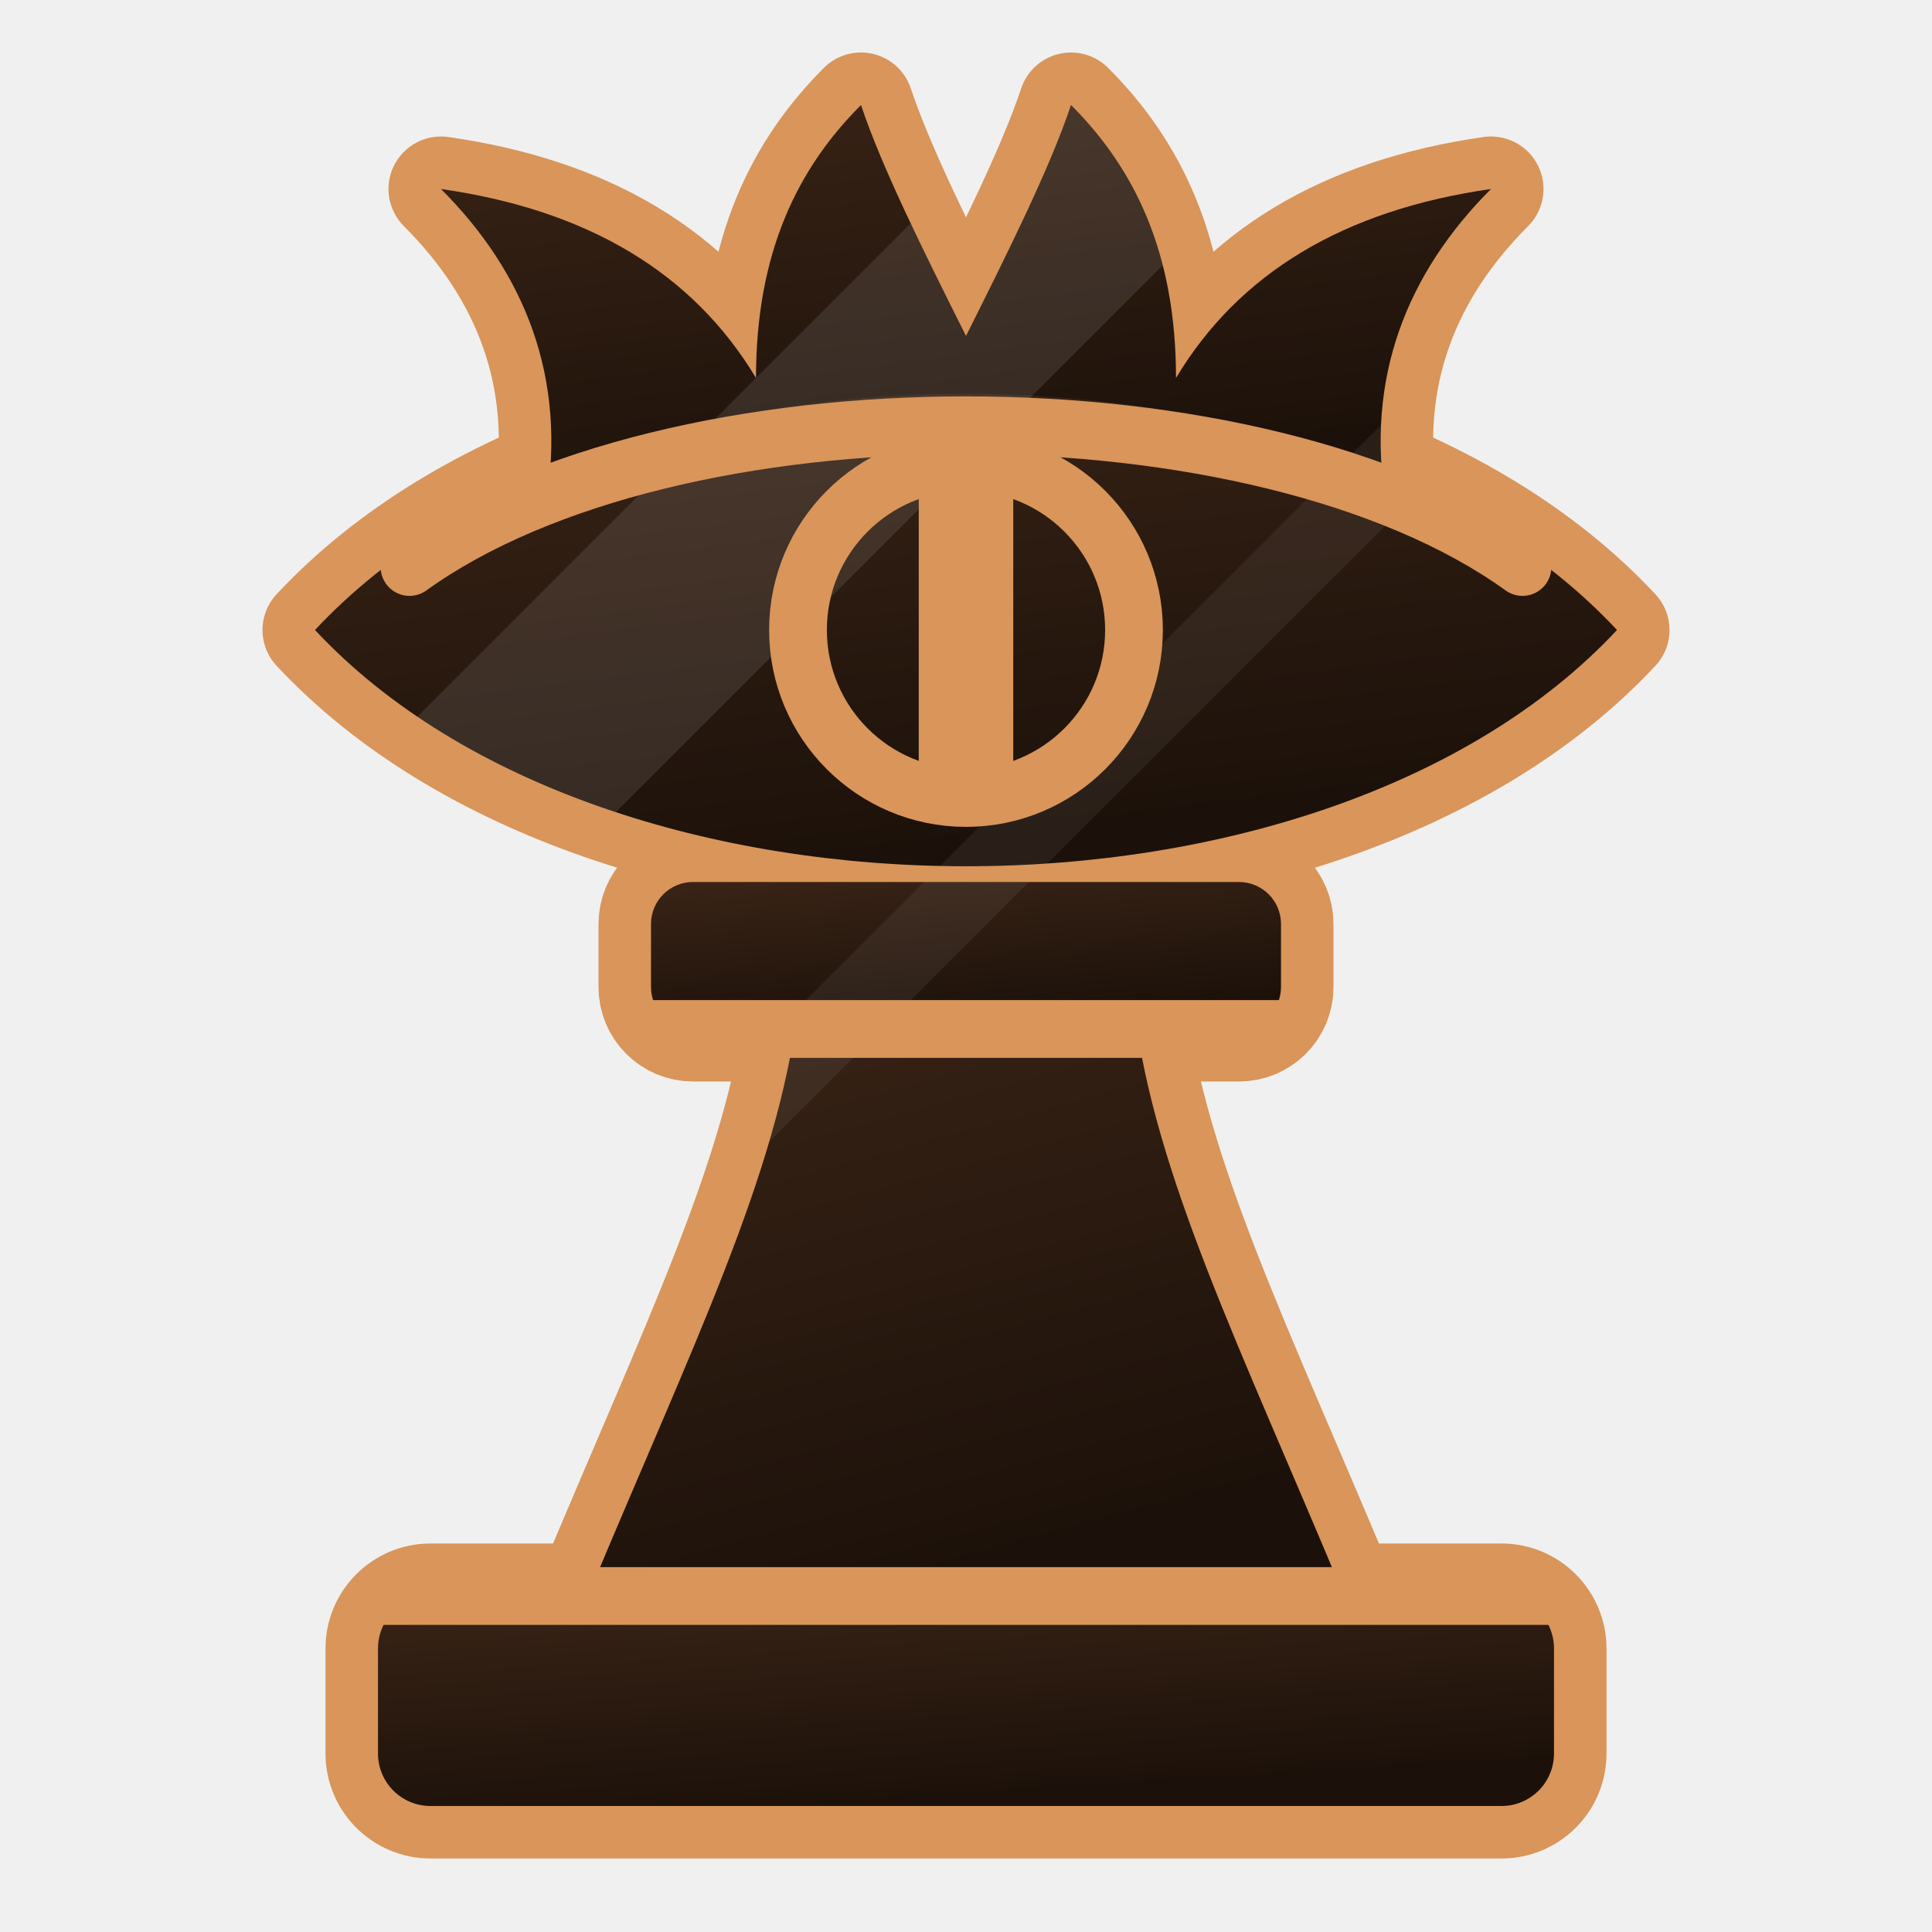
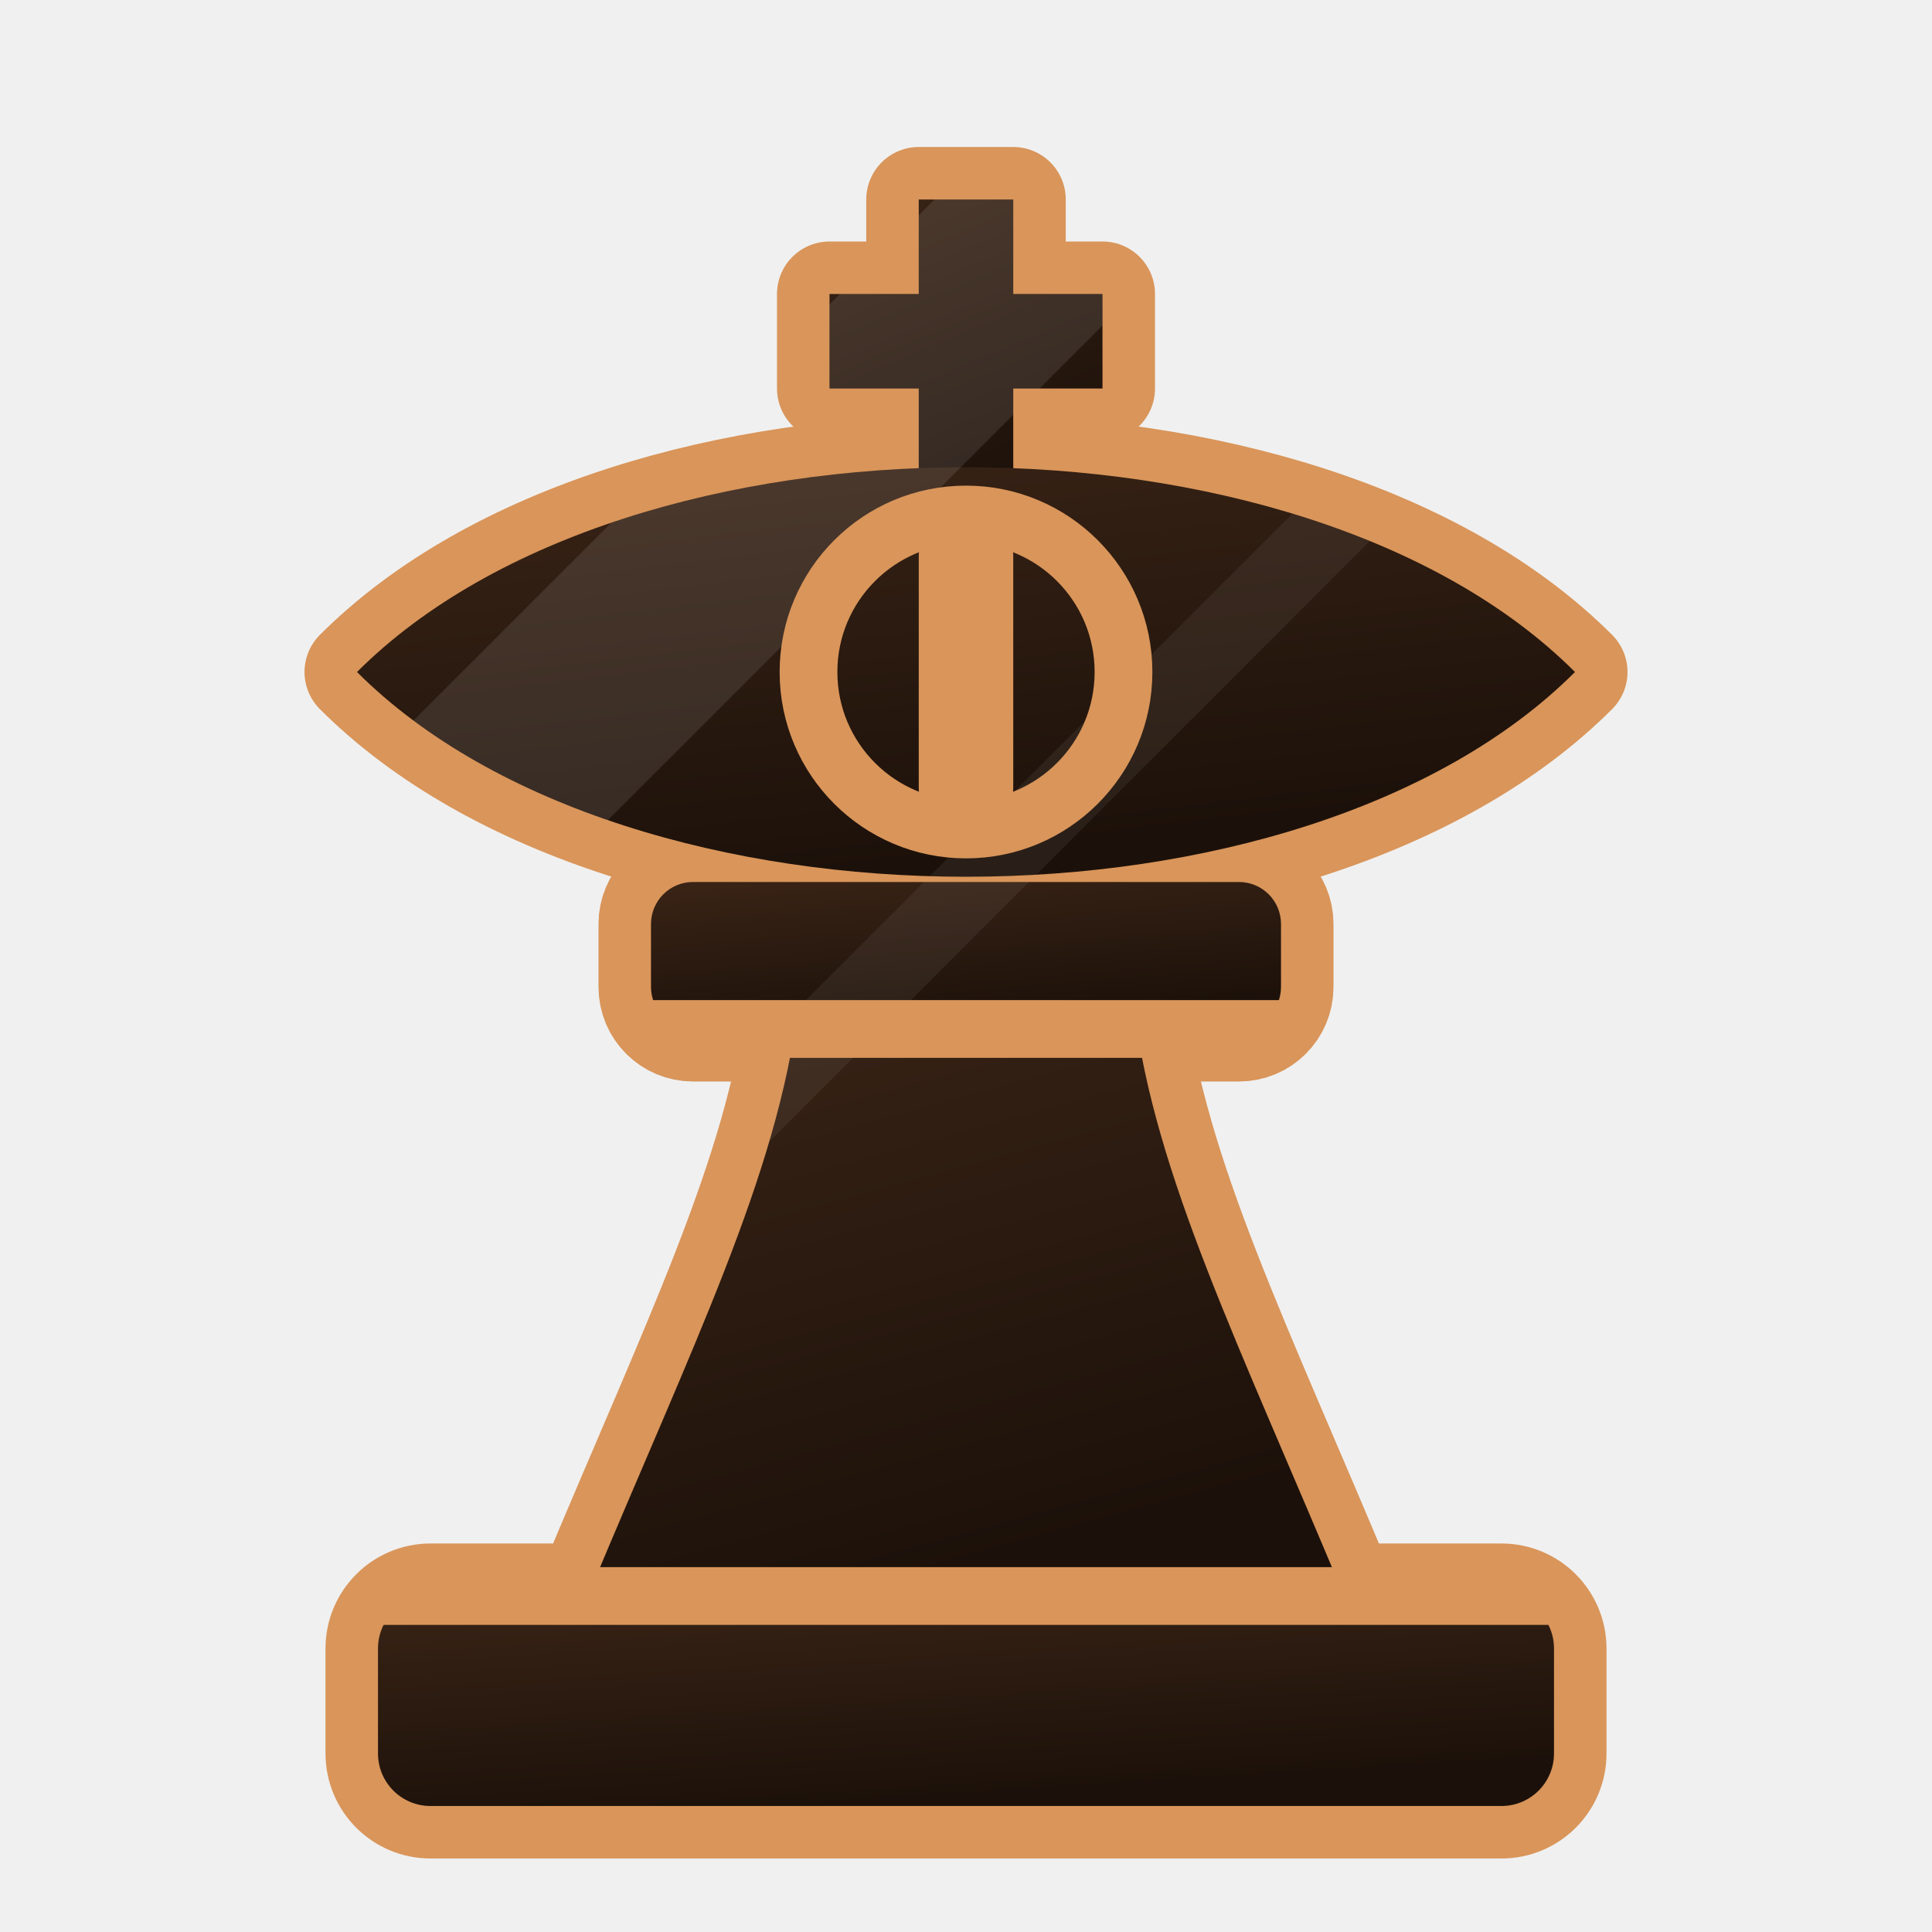
<svg xmlns="http://www.w3.org/2000/svg" viewBox="4 2 92 92">
  <defs>
    <clipPath id="bronzebEc">
      <rect x="22" y="78" width="56" height="10" rx="2.5" />
      <path d="M32 78 C37 66 41 58 42 50 H58 C59 58 63 66 68 78 Z" />
      <rect x="35" y="44" width="30" height="7" rx="2" />
-       <path d="M30 26 C31 20 29 15 25 11 C32 12 37 15 40 20 C40 14 42 10 45 7 C46 10 48 14 50 18 C52 14 54 10 55 7 C58 10 60 14 60 20 C63 15 68 12 75 11 C71 15 69 20 70 26 Z" />
-       <path d="M19 32 C33 17 67 17 81 32 C67 47 33 47 19 32 Z" />
+       <path d="M47.75 27 V20.5 H43.5 V16 H47.75 V11.5 H52.25 V16 H56.5 V20.5 H52.25 V27 Z" />
+       <path d="M21 34 C34 21 66 21 79 34 C66 47 34 47 21 34 Z" />
    </clipPath>
    <linearGradient id="bronzebEg" x1="0" y1="0" x2="0.35" y2="1">
      <stop offset="0" stop-color="#3a2416" />
      <stop offset="1" stop-color="#1c110a" />
    </linearGradient>
  </defs>
  <g fill="#d9955a" stroke="#d9955a" stroke-width="5.0" stroke-linejoin="round">
    <rect x="22" y="78" width="56" height="10" rx="2.5" />
    <path d="M32 78 C37 66 41 58 42 50 H58 C59 58 63 66 68 78 Z" />
    <rect x="35" y="44" width="30" height="7" rx="2" />
-     <path d="M30 26 C31 20 29 15 25 11 C32 12 37 15 40 20 C40 14 42 10 45 7 C46 10 48 14 50 18 C52 14 54 10 55 7 C58 10 60 14 60 20 C63 15 68 12 75 11 C71 15 69 20 70 26 Z" />
-     <path d="M19 32 C33 17 67 17 81 32 C67 47 33 47 19 32 Z" />
+     <path d="M47.75 27 V20.5 H43.5 V16 H47.75 V11.5 H52.25 V16 H56.5 V20.5 H52.25 V27 Z" />
+     <path d="M21 34 C34 21 66 21 79 34 C66 47 34 47 21 34 Z" />
  </g>
  <g fill="url(#bronzebEg)">
    <rect x="22" y="78" width="56" height="10" rx="2.5" />
    <path d="M32 78 C37 66 41 58 42 50 H58 C59 58 63 66 68 78 Z" />
    <rect x="35" y="44" width="30" height="7" rx="2" />
-     <path d="M30 26 C31 20 29 15 25 11 C32 12 37 15 40 20 C40 14 42 10 45 7 C46 10 48 14 50 18 C52 14 54 10 55 7 C58 10 60 14 60 20 C63 15 68 12 75 11 C71 15 69 20 70 26 Z" />
-     <path d="M19 32 C33 17 67 17 81 32 C67 47 33 47 19 32 Z" />
+     <path d="M47.75 27 V20.5 H43.5 V16 H47.75 V11.5 H52.25 V16 H56.5 V20.5 H52.25 V27 Z" />
+     <path d="M21 34 C34 21 66 21 79 34 C66 47 34 47 21 34 Z" />
  </g>
  <g clip-path="url(#bronzebEc)">
    <path d="M-10 70 L70 -10 L84 -10 L4 70 Z" fill="#fff" opacity="0.10" />
    <path d="M8 84 L88 4 L93 4 L13 84 Z" fill="#fff" opacity="0.06" />
  </g>
  <g fill="none" stroke="#d9955a" stroke-width="2.75" stroke-linecap="round">
    <path d="M22 78 H78" />
    <path d="M35 51 H65" />
-     <path d="M23.5 29 C36 20 64 20 76.5 29" />
-     <circle cx="50" cy="32" r="8" />
-     <path d="M50 25.5 V38.5" stroke-width="4.5" />
+     <circle cx="50" cy="34" r="7.5" />
+     <path d="M50 28.5 V39.5" stroke-width="4.5" />
  </g>
</svg>
